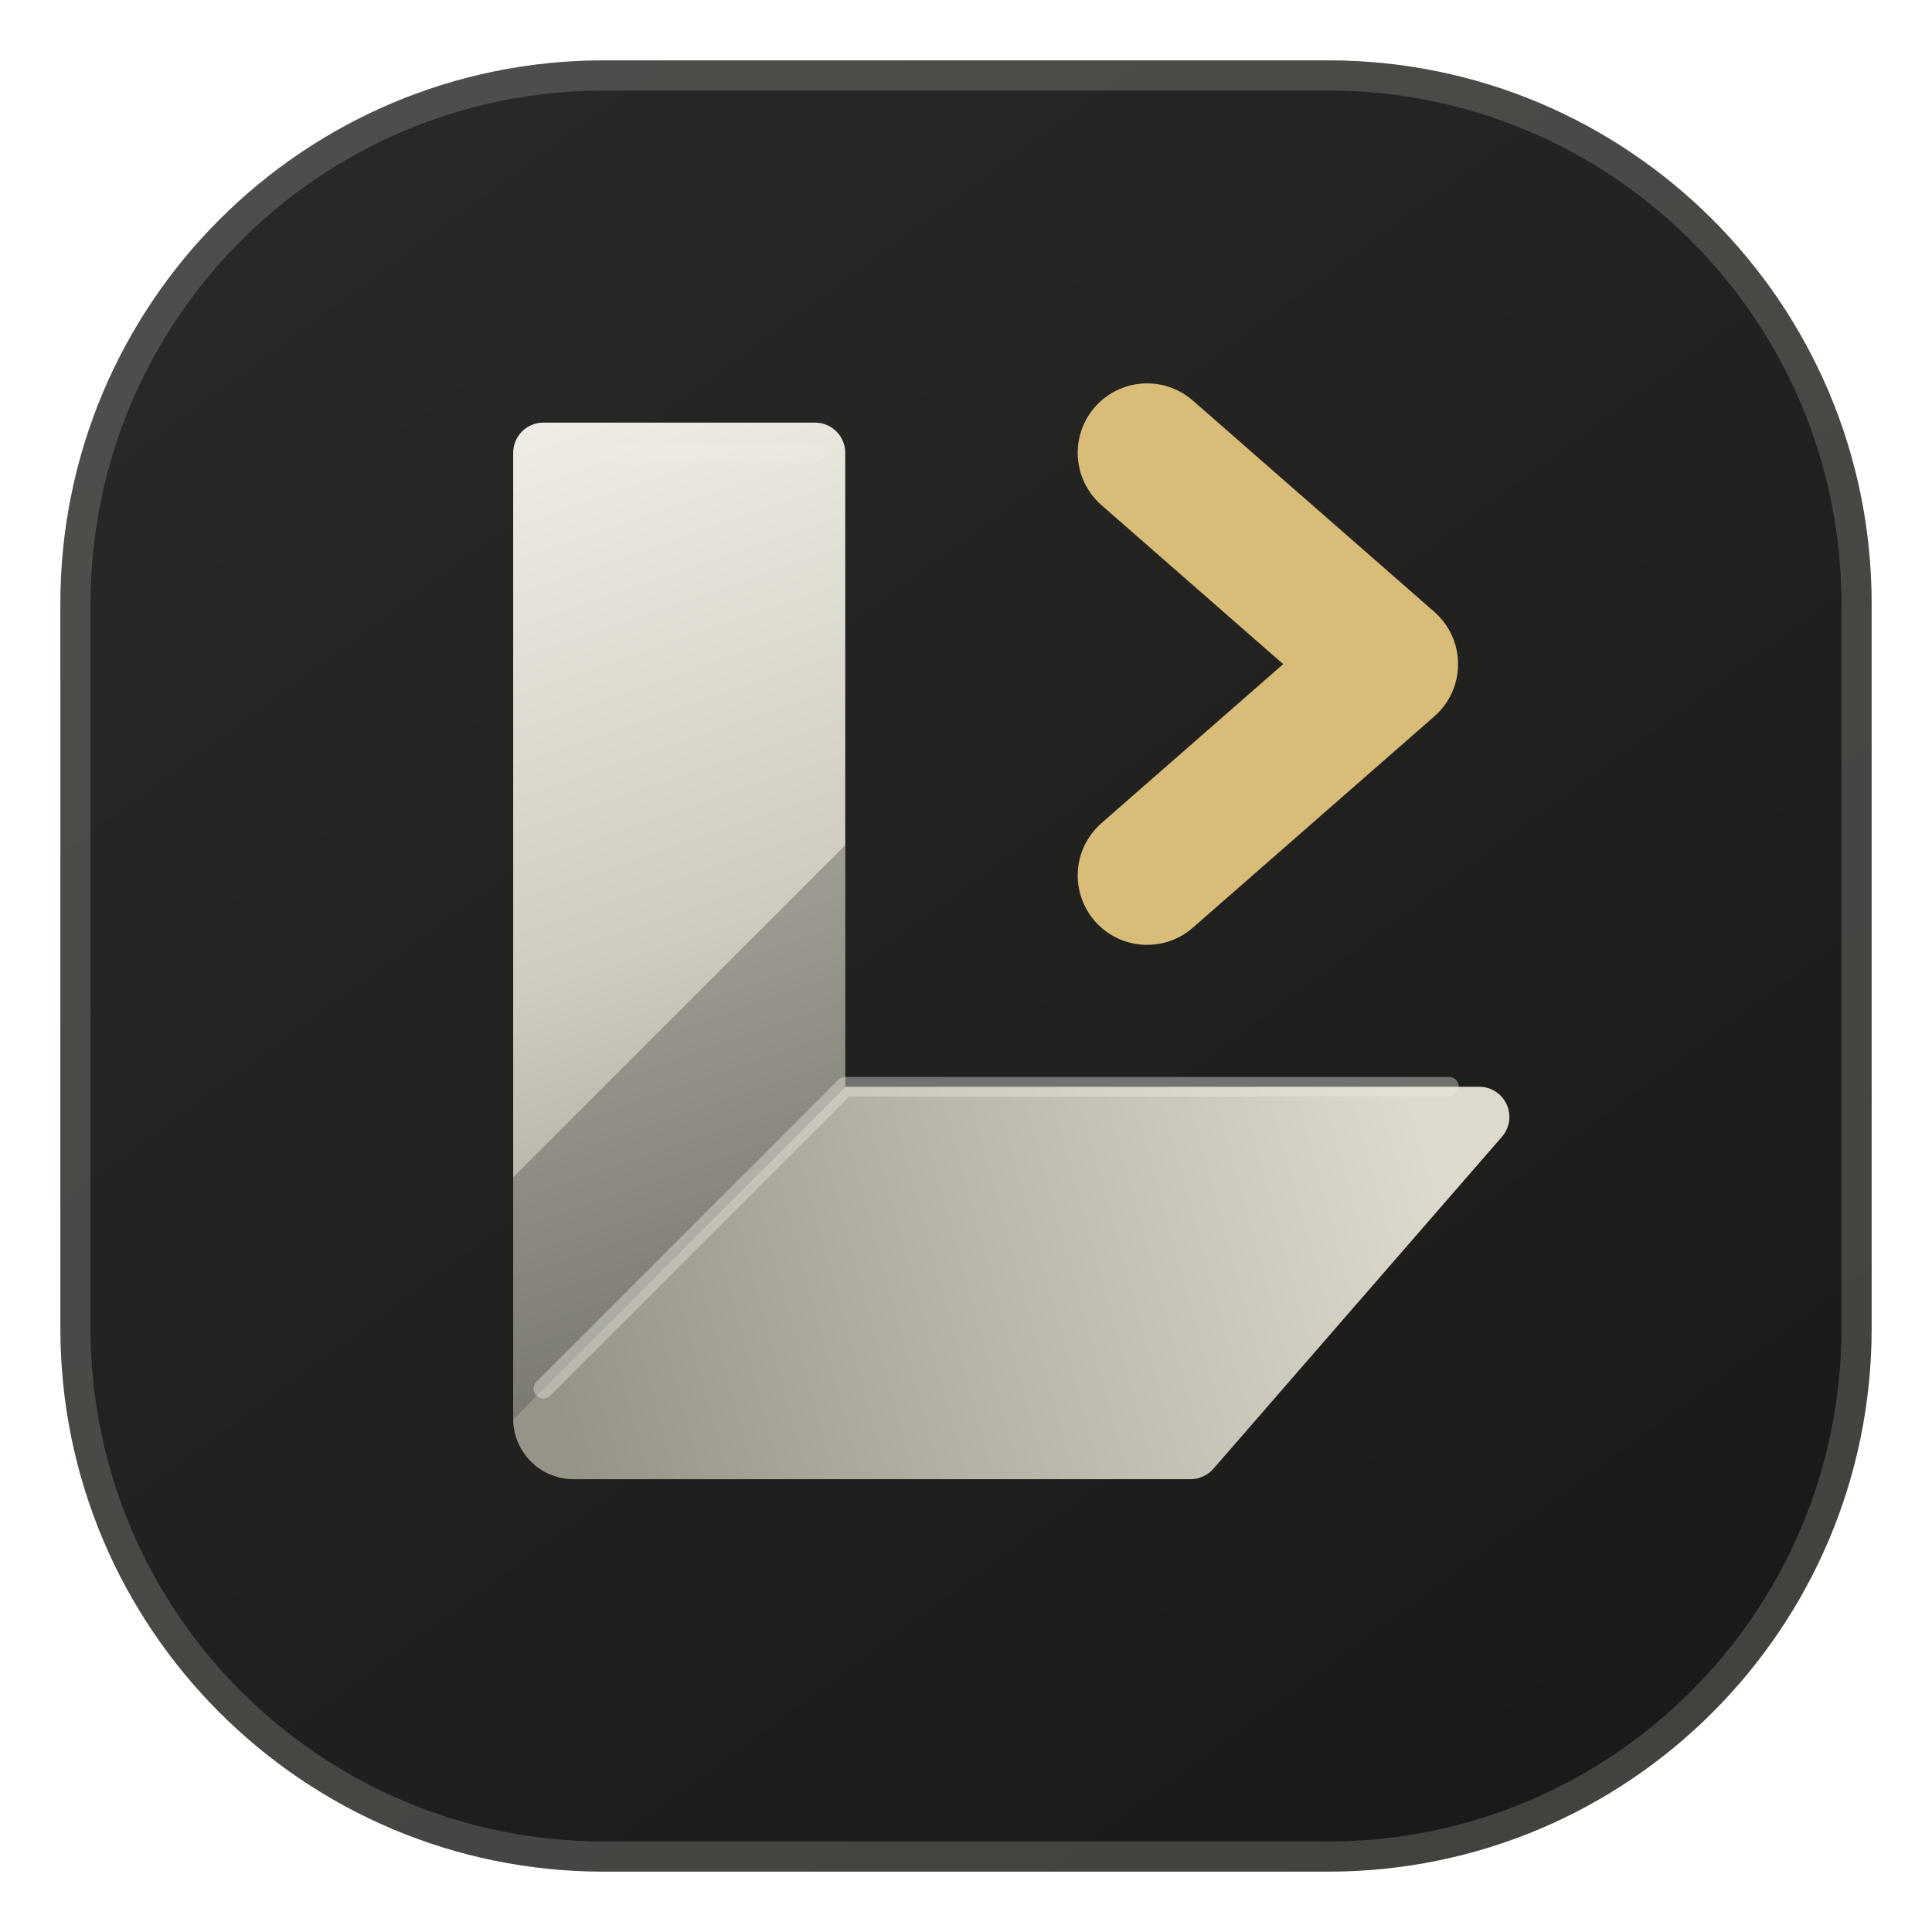
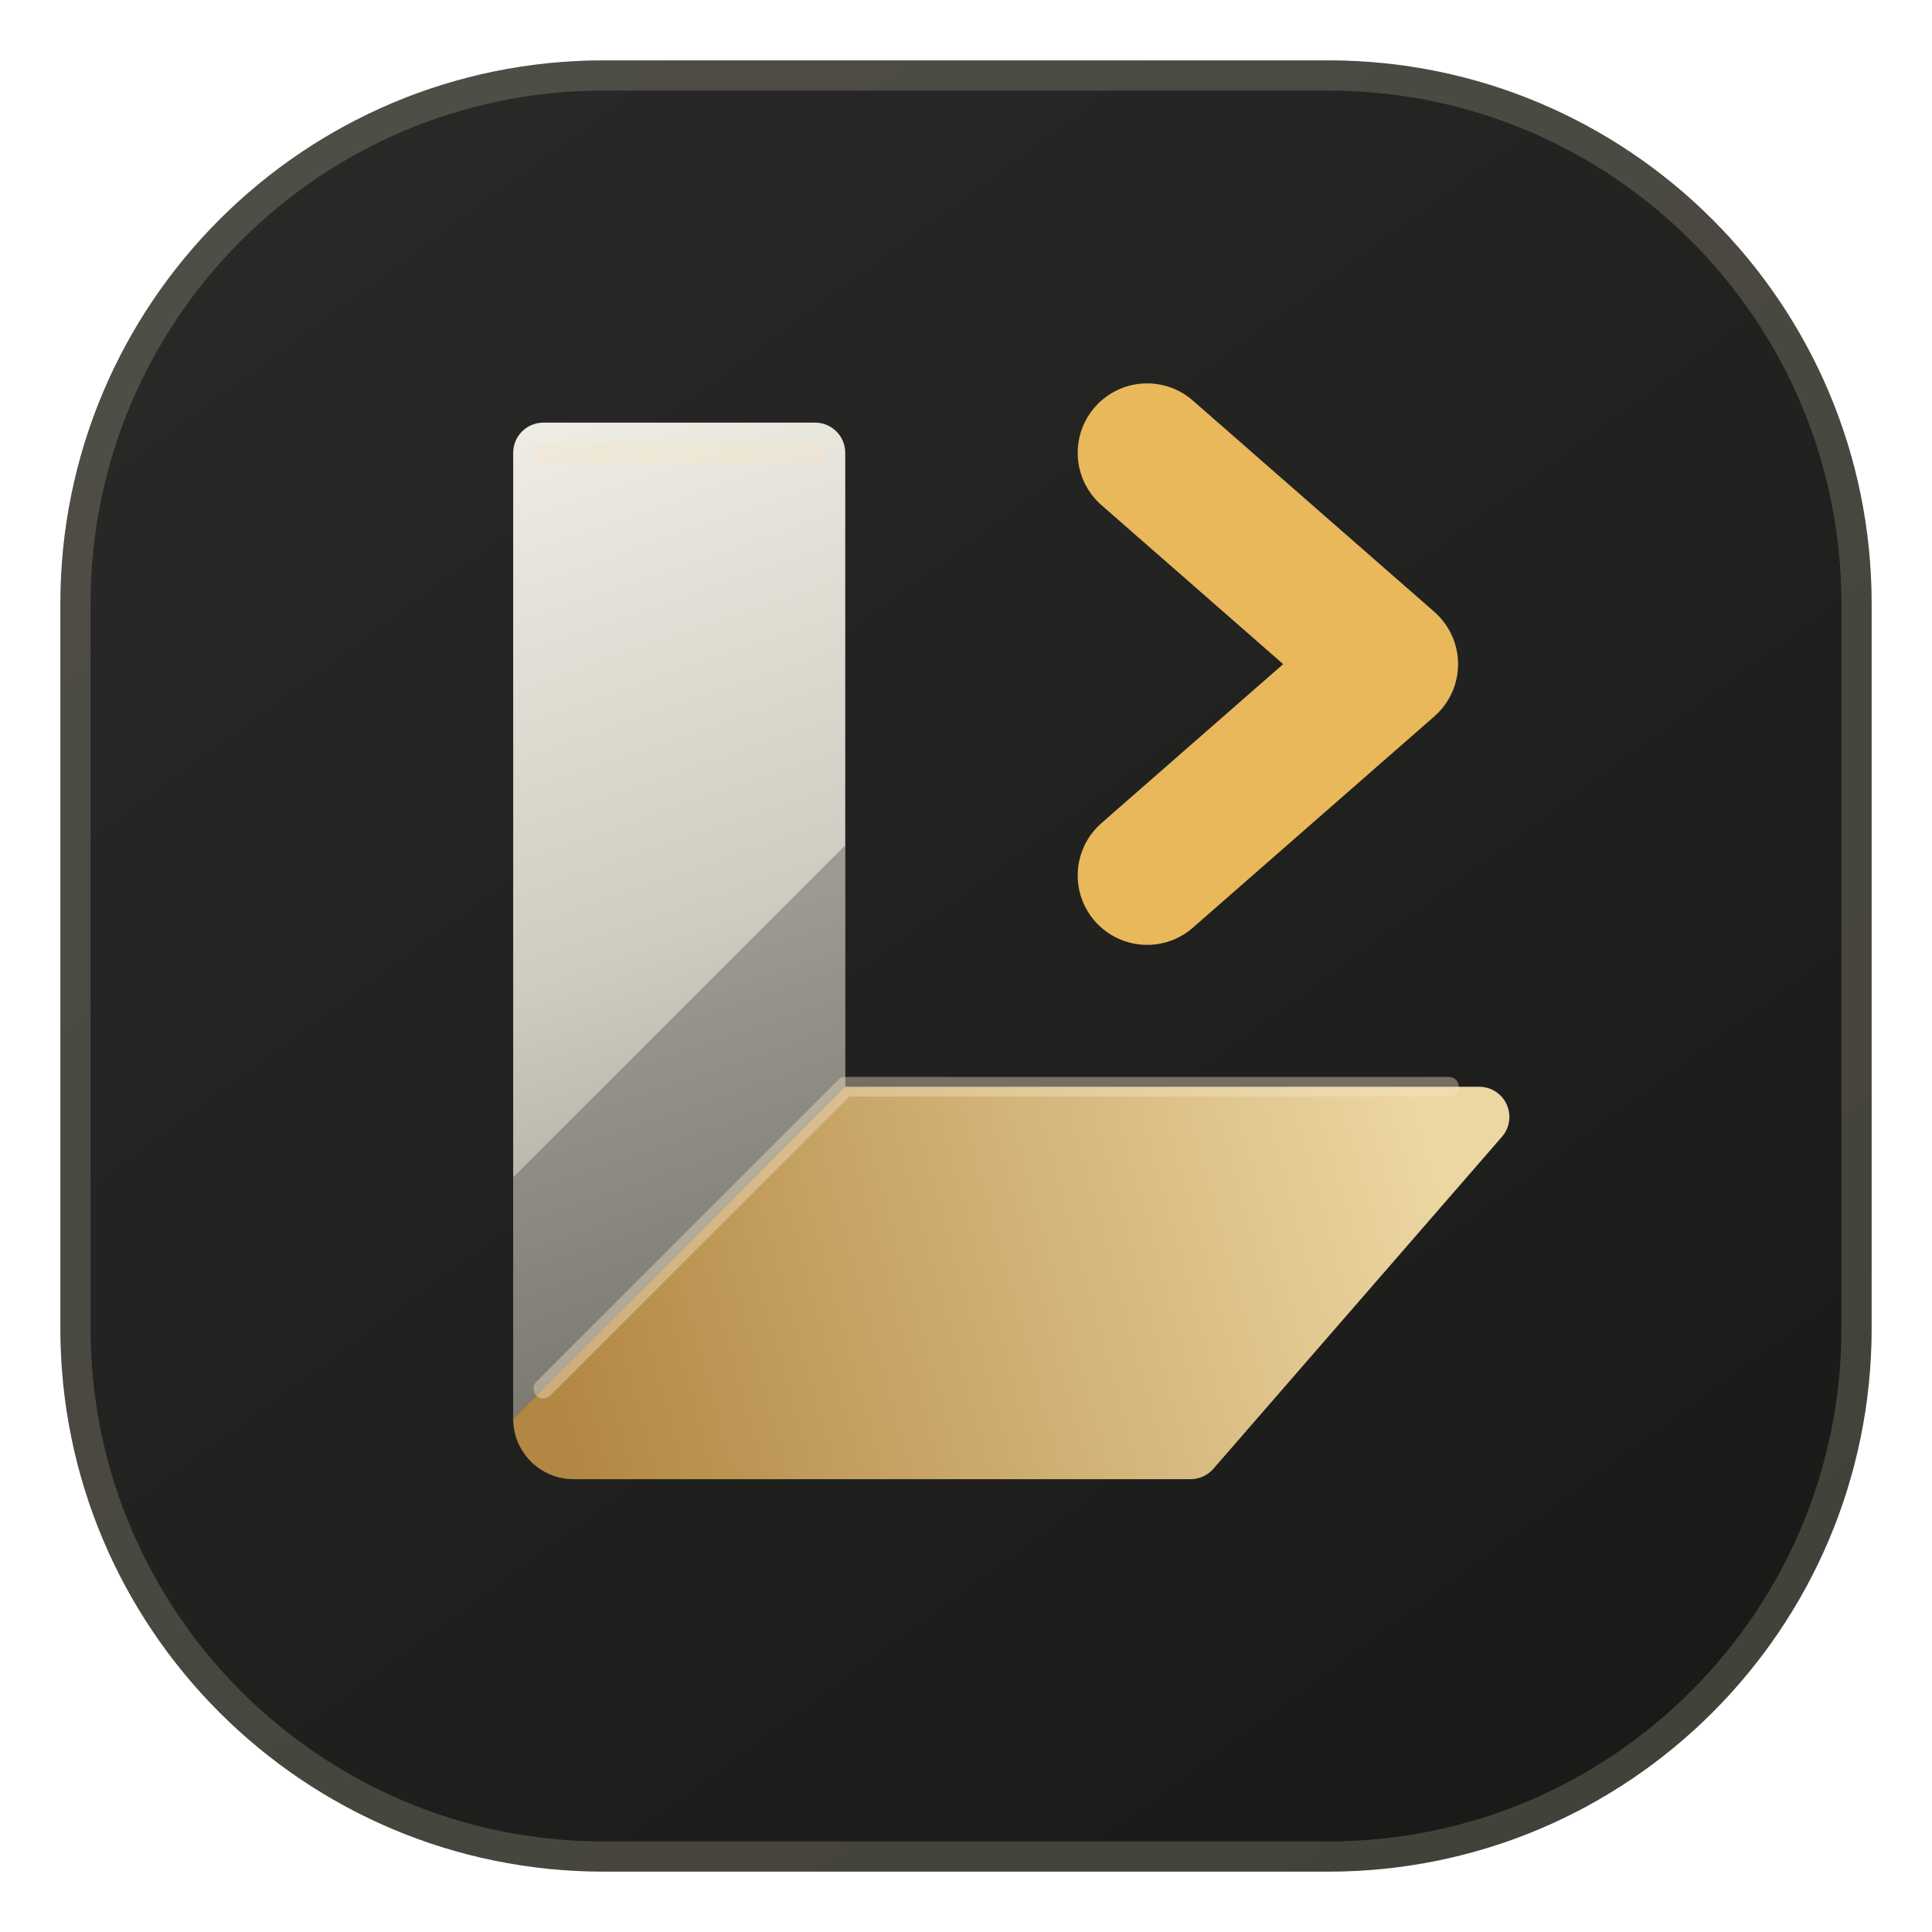
<svg xmlns="http://www.w3.org/2000/svg" width="64" height="64" viewBox="0 0 64 64" fill="none" aria-hidden="true" focusable="false">
  <defs>
    <linearGradient id="lester-icon-tile" x1="9" y1="3" x2="53" y2="63" gradientUnits="userSpaceOnUse">
      <stop stop-color="#292A28" />
      <stop offset="1" stop-color="#191A18" />
    </linearGradient>
    <linearGradient id="lester-icon-stem" x1="18" y1="14" x2="29" y2="46" gradientUnits="userSpaceOnUse">
      <stop stop-color="#EEECE4" />
      <stop offset=".52" stop-color="#CFCBC0" />
      <stop offset="1" stop-color="#97958A" />
    </linearGradient>
    <linearGradient id="lester-icon-fold" x1="18" y1="45" x2="47" y2="37" gradientUnits="userSpaceOnUse">
-       <stop stop-color="#969489" />
-       <stop offset="1" stop-color="#DDD9CD" />
+       <stop stop-color="#B28743" />
+       <stop offset="1" stop-color="#ECD6A2" />
    </linearGradient>
  </defs>
  <rect x="2" y="2" width="60" height="60" rx="18" fill="url(#lester-icon-tile)" />
-   <rect x="2.5" y="2.5" width="59" height="59" rx="17.5" stroke="#EEECE4" stroke-opacity=".19" />
+   <rect x="2.5" y="2.5" width="59" height="59" rx="17.5" stroke="#F6E7C9" stroke-opacity=".19" />
  <path d="M17 15a1 1 0 0 1 1-1h9a1 1 0 0 1 1 1v21L17 47V15Z" fill="url(#lester-icon-stem)" />
  <path d="m17 39 11-11v8L17 47v-8Z" fill="#252522" fill-opacity=".3" />
  <path d="m17 47 11-11h21a1 1 0 0 1 .76 1.65l-9.56 11a1 1 0 0 1-.76.35H19a2 2 0 0 1-2-2Z" fill="url(#lester-icon-fold)" />
-   <path d="M18 15h9M18 46l10-10h20" stroke="#EEECE4" stroke-opacity=".4" stroke-width=".65" stroke-linecap="round" stroke-linejoin="round" />
-   <path d="m38 15 8 7-8 7" stroke="#D9BC78" stroke-width="4.6" stroke-linecap="round" stroke-linejoin="round" />
+   <path d="M18 15h9M18 46l10-10h20" stroke="#F6E7C9" stroke-opacity=".4" stroke-width=".65" stroke-linecap="round" stroke-linejoin="round" />
+   <path d="m38 15 8 7-8 7" stroke="#E9B85B" stroke-width="4.6" stroke-linecap="round" stroke-linejoin="round" />
</svg>
